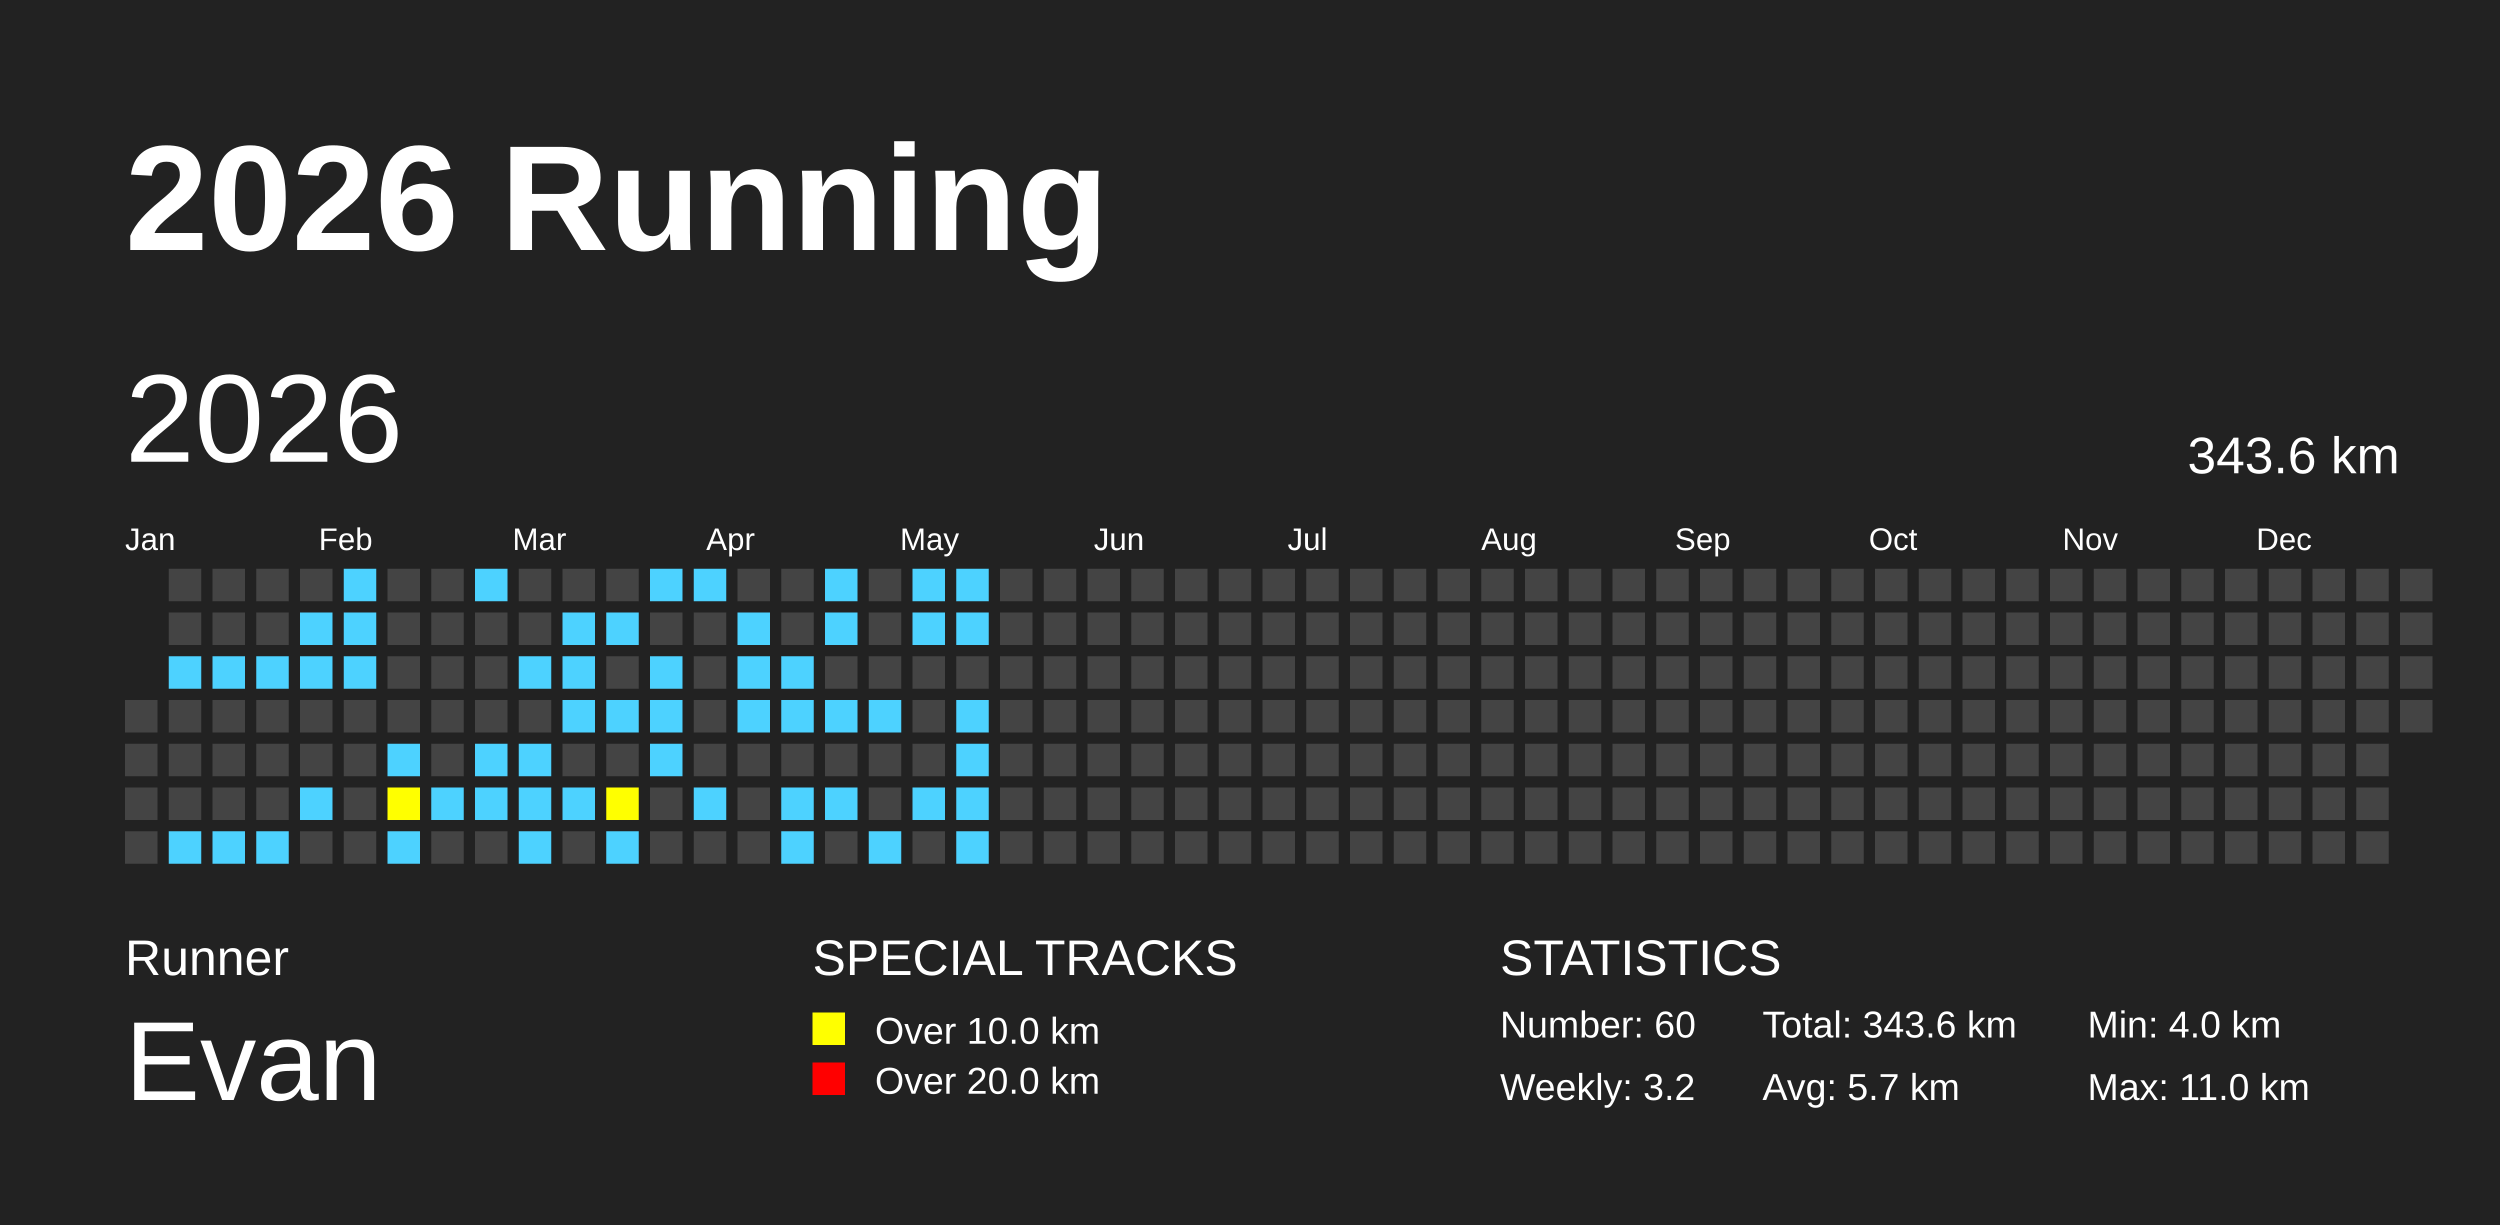
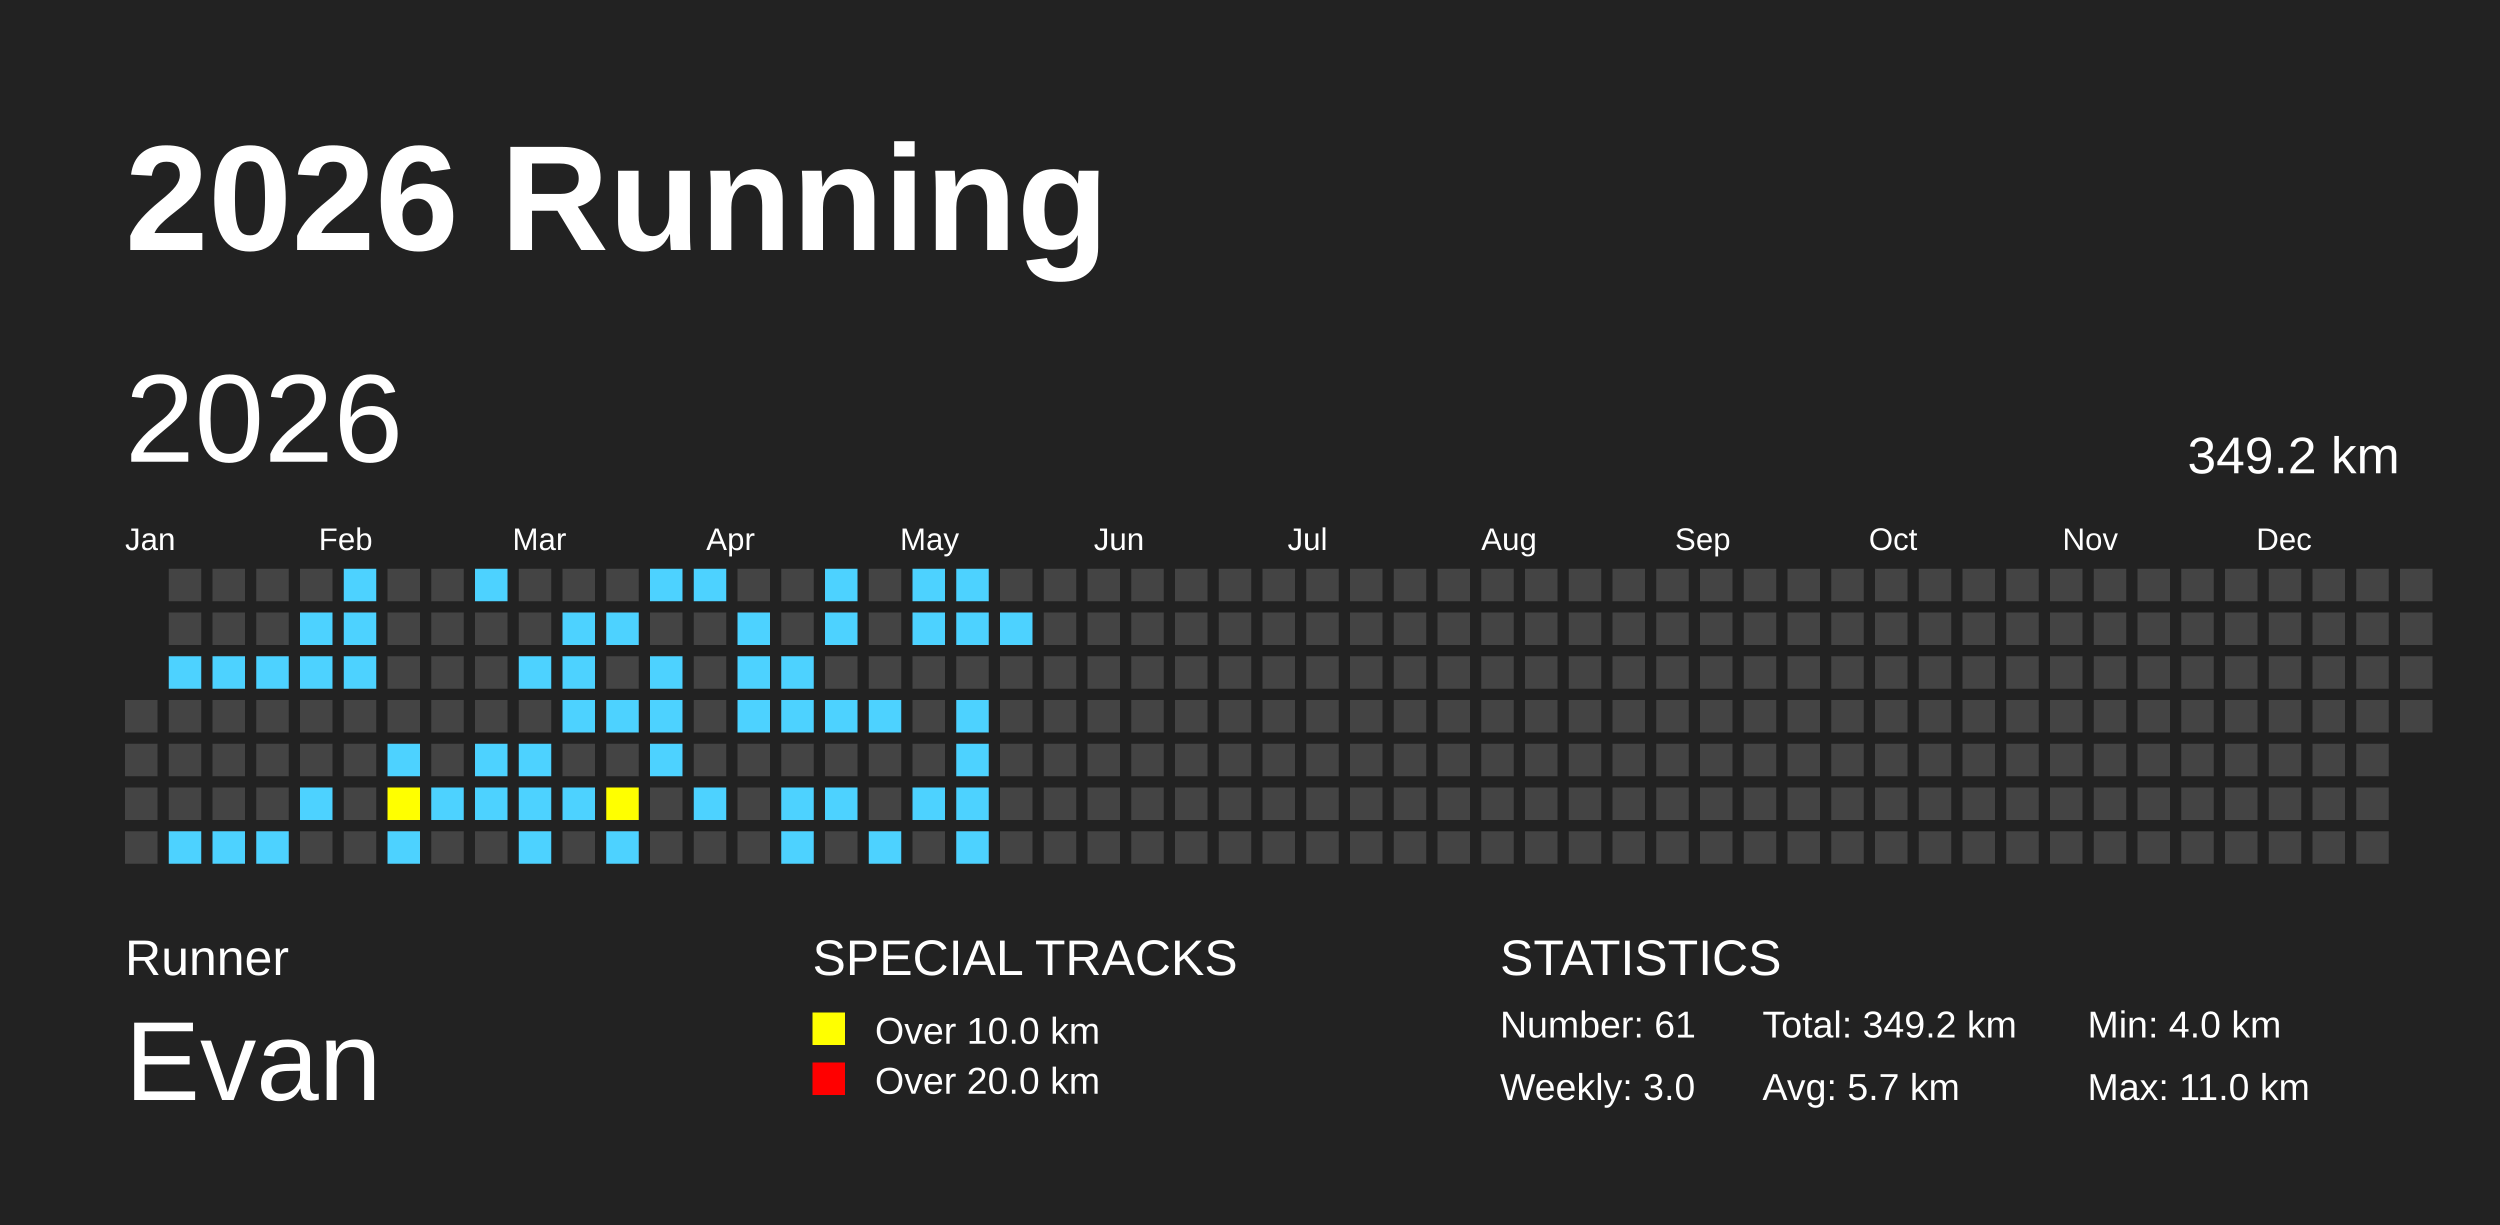
<svg xmlns="http://www.w3.org/2000/svg" baseProfile="full" height="98mm" version="1.1" viewBox="0,0,200,98" width="200mm">
  <defs />
  <rect fill="#222222" height="98" width="200" x="0" y="0" />
  <text fill="#FFFFFF" style="font-size:12px; font-family:Arial; font-weight:bold;" x="10" y="20">2026 Running</text>
  <text fill="#FFFFFF" style="font-size:4px; font-family:Arial" x="10" y="78">Runner</text>
  <text fill="#FFFFFF" style="font-size:9px; font-family:Arial" x="10" y="88">Evan</text>
  <text fill="#FFFFFF" style="font-size:4px; font-family:Arial" x="65" y="78">SPECIAL TRACKS</text>
  <rect fill="yellow" height="2.6" width="2.6" x="65" y="81" />
  <text fill="#FFFFFF" style="font-size:3px; font-family:Arial" x="70" y="83.5">Over 10.0 km</text>
  <rect fill="red" height="2.6" width="2.6" x="65" y="85" />
  <text fill="#FFFFFF" style="font-size:3px; font-family:Arial" x="70" y="87.5">Over 20.0 km</text>
  <text fill="#FFFFFF" style="font-size:4px; font-family:Arial" x="120" y="78">STATISTICS</text>
-   <text fill="#FFFFFF" style="font-size:3px; font-family:Arial" x="120" y="83">Number: 60</text>
-   <text fill="#FFFFFF" style="font-size:3px; font-family:Arial" x="120" y="88">Weekly: 3.2</text>
-   <text fill="#FFFFFF" style="font-size:3px; font-family:Arial" x="141" y="83">Total: 343.6 km</text>
+   <text fill="#FFFFFF" style="font-size:3px; font-family:Arial" x="120" y="83">Number: 61</text>
+   <text fill="#FFFFFF" style="font-size:3px; font-family:Arial" x="120" y="88">Weekly: 3.0</text>
+   <text fill="#FFFFFF" style="font-size:3px; font-family:Arial" x="141" y="83">Total: 349.2 km</text>
  <text fill="#FFFFFF" style="font-size:3px; font-family:Arial" x="141" y="88">Avg: 5.7 km</text>
  <text fill="#FFFFFF" style="font-size:3px; font-family:Arial" x="167" y="83">Min: 4.0 km</text>
  <text fill="#FFFFFF" style="font-size:3px; font-family:Arial" x="167" y="88">Max: 11.0 km</text>
  <text dominant-baseline="hanging" fill="#FFFFFF" style="font-size:10.0px; font-family:Arial;" x="10" y="30">2026</text>
-   <text dominant-baseline="hanging" fill="#FFFFFF" style="font-size:4.125px; font-family:Arial;" x="175" y="35">343.6 km</text>
+   <text dominant-baseline="hanging" fill="#FFFFFF" style="font-size:4.125px; font-family:Arial;" x="175" y="35">349.2 km</text>
  <text fill="#FFFFFF" style="font-size:2.5px; font-family:Arial" x="10.0" y="44">Jan</text>
  <text fill="#FFFFFF" style="font-size:2.5px; font-family:Arial" x="25.5" y="44">Feb</text>
  <text fill="#FFFFFF" style="font-size:2.5px; font-family:Arial" x="41.0" y="44">Mar</text>
  <text fill="#FFFFFF" style="font-size:2.5px; font-family:Arial" x="56.5" y="44">Apr</text>
  <text fill="#FFFFFF" style="font-size:2.5px; font-family:Arial" x="72.0" y="44">May</text>
  <text fill="#FFFFFF" style="font-size:2.5px; font-family:Arial" x="87.5" y="44">Jun</text>
  <text fill="#FFFFFF" style="font-size:2.5px; font-family:Arial" x="103.0" y="44">Jul</text>
  <text fill="#FFFFFF" style="font-size:2.5px; font-family:Arial" x="118.5" y="44">Aug</text>
  <text fill="#FFFFFF" style="font-size:2.5px; font-family:Arial" x="134.0" y="44">Sep</text>
  <text fill="#FFFFFF" style="font-size:2.5px; font-family:Arial" x="149.5" y="44">Oct</text>
  <text fill="#FFFFFF" style="font-size:2.5px; font-family:Arial" x="165.0" y="44">Nov</text>
  <text fill="#FFFFFF" style="font-size:2.5px; font-family:Arial" x="180.5" y="44">Dec</text>
  <rect fill="#444444" height="2.6" width="2.6" x="10.0" y="56.0" />
  <rect fill="#444444" height="2.6" width="2.6" x="10.0" y="59.5" />
  <rect fill="#444444" height="2.6" width="2.6" x="10.0" y="63.0" />
  <rect fill="#444444" height="2.6" width="2.6" x="10.0" y="66.5" />
  <rect fill="#444444" height="2.6" width="2.6" x="13.5" y="45.5" />
  <rect fill="#444444" height="2.6" width="2.6" x="13.5" y="49.0" />
  <rect fill="#4DD2FF" height="2.6" width="2.6" x="13.5" y="52.5" />
  <rect fill="#444444" height="2.6" width="2.6" x="13.5" y="56.0" />
  <rect fill="#444444" height="2.6" width="2.6" x="13.5" y="59.5" />
  <rect fill="#444444" height="2.6" width="2.6" x="13.5" y="63.0" />
  <rect fill="#4DD2FF" height="2.6" width="2.6" x="13.5" y="66.5" />
  <rect fill="#444444" height="2.6" width="2.6" x="17.0" y="45.5" />
  <rect fill="#444444" height="2.6" width="2.6" x="17.0" y="49.0" />
  <rect fill="#4DD2FF" height="2.6" width="2.6" x="17.0" y="52.5" />
  <rect fill="#444444" height="2.6" width="2.6" x="17.0" y="56.0" />
  <rect fill="#444444" height="2.6" width="2.6" x="17.0" y="59.5" />
  <rect fill="#444444" height="2.6" width="2.6" x="17.0" y="63.0" />
  <rect fill="#4DD2FF" height="2.6" width="2.6" x="17.0" y="66.5" />
  <rect fill="#444444" height="2.6" width="2.6" x="20.5" y="45.5" />
  <rect fill="#444444" height="2.6" width="2.6" x="20.5" y="49.0" />
  <rect fill="#4DD2FF" height="2.6" width="2.6" x="20.5" y="52.5" />
  <rect fill="#444444" height="2.6" width="2.6" x="20.5" y="56.0" />
  <rect fill="#444444" height="2.6" width="2.6" x="20.5" y="59.5" />
  <rect fill="#444444" height="2.6" width="2.6" x="20.5" y="63.0" />
  <rect fill="#4DD2FF" height="2.6" width="2.6" x="20.5" y="66.5" />
  <rect fill="#444444" height="2.6" width="2.6" x="24.0" y="45.5" />
  <rect fill="#4DD2FF" height="2.6" width="2.6" x="24.0" y="49.0" />
  <rect fill="#4DD2FF" height="2.6" width="2.6" x="24.0" y="52.5" />
  <rect fill="#444444" height="2.6" width="2.6" x="24.0" y="56.0" />
  <rect fill="#444444" height="2.6" width="2.6" x="24.0" y="59.5" />
  <rect fill="#4DD2FF" height="2.6" width="2.6" x="24.0" y="63.0" />
  <rect fill="#444444" height="2.6" width="2.6" x="24.0" y="66.5" />
  <rect fill="#4DD2FF" height="2.6" width="2.6" x="27.5" y="45.5" />
  <rect fill="#4DD2FF" height="2.6" width="2.6" x="27.5" y="49.0" />
  <rect fill="#4DD2FF" height="2.6" width="2.6" x="27.5" y="52.5" />
  <rect fill="#444444" height="2.6" width="2.6" x="27.5" y="56.0" />
  <rect fill="#444444" height="2.6" width="2.6" x="27.5" y="59.5" />
  <rect fill="#444444" height="2.6" width="2.6" x="27.5" y="63.0" />
  <rect fill="#444444" height="2.6" width="2.6" x="27.5" y="66.5" />
  <rect fill="#444444" height="2.6" width="2.6" x="31.0" y="45.5" />
  <rect fill="#444444" height="2.6" width="2.6" x="31.0" y="49.0" />
  <rect fill="#444444" height="2.6" width="2.6" x="31.0" y="52.5" />
  <rect fill="#444444" height="2.6" width="2.6" x="31.0" y="56.0" />
  <rect fill="#4DD2FF" height="2.6" width="2.6" x="31.0" y="59.5" />
  <rect fill="yellow" height="2.6" width="2.6" x="31.0" y="63.0" />
  <rect fill="#4DD2FF" height="2.6" width="2.6" x="31.0" y="66.5" />
  <rect fill="#444444" height="2.6" width="2.6" x="34.5" y="45.5" />
  <rect fill="#444444" height="2.6" width="2.6" x="34.5" y="49.0" />
  <rect fill="#444444" height="2.6" width="2.6" x="34.5" y="52.5" />
  <rect fill="#444444" height="2.6" width="2.6" x="34.5" y="56.0" />
  <rect fill="#444444" height="2.6" width="2.6" x="34.5" y="59.5" />
  <rect fill="#4DD2FF" height="2.6" width="2.6" x="34.5" y="63.0" />
  <rect fill="#444444" height="2.6" width="2.6" x="34.5" y="66.5" />
  <rect fill="#4DD2FF" height="2.6" width="2.6" x="38.0" y="45.5" />
  <rect fill="#444444" height="2.6" width="2.6" x="38.0" y="49.0" />
  <rect fill="#444444" height="2.6" width="2.6" x="38.0" y="52.5" />
  <rect fill="#444444" height="2.6" width="2.6" x="38.0" y="56.0" />
  <rect fill="#4DD2FF" height="2.6" width="2.6" x="38.0" y="59.5" />
  <rect fill="#4DD2FF" height="2.6" width="2.6" x="38.0" y="63.0" />
  <rect fill="#444444" height="2.6" width="2.6" x="38.0" y="66.5" />
  <rect fill="#444444" height="2.6" width="2.6" x="41.5" y="45.5" />
  <rect fill="#444444" height="2.6" width="2.6" x="41.5" y="49.0" />
  <rect fill="#4DD2FF" height="2.6" width="2.6" x="41.5" y="52.5" />
  <rect fill="#444444" height="2.6" width="2.6" x="41.5" y="56.0" />
  <rect fill="#4DD2FF" height="2.6" width="2.6" x="41.5" y="59.5" />
  <rect fill="#4DD2FF" height="2.6" width="2.6" x="41.5" y="63.0" />
  <rect fill="#4DD2FF" height="2.6" width="2.6" x="41.5" y="66.5" />
  <rect fill="#444444" height="2.6" width="2.6" x="45.0" y="45.5" />
  <rect fill="#4DD2FF" height="2.6" width="2.6" x="45.0" y="49.0" />
  <rect fill="#4DD2FF" height="2.6" width="2.6" x="45.0" y="52.5" />
  <rect fill="#4DD2FF" height="2.6" width="2.6" x="45.0" y="56.0" />
  <rect fill="#444444" height="2.6" width="2.6" x="45.0" y="59.5" />
  <rect fill="#4DD2FF" height="2.6" width="2.6" x="45.0" y="63.0" />
  <rect fill="#444444" height="2.6" width="2.6" x="45.0" y="66.5" />
  <rect fill="#444444" height="2.6" width="2.6" x="48.5" y="45.5" />
  <rect fill="#4DD2FF" height="2.6" width="2.6" x="48.5" y="49.0" />
  <rect fill="#444444" height="2.6" width="2.6" x="48.5" y="52.5" />
  <rect fill="#4DD2FF" height="2.6" width="2.6" x="48.5" y="56.0" />
  <rect fill="#444444" height="2.6" width="2.6" x="48.5" y="59.5" />
  <rect fill="yellow" height="2.6" width="2.6" x="48.5" y="63.0" />
  <rect fill="#4DD2FF" height="2.6" width="2.6" x="48.5" y="66.5" />
  <rect fill="#4DD2FF" height="2.6" width="2.6" x="52.0" y="45.5" />
  <rect fill="#444444" height="2.6" width="2.6" x="52.0" y="49.0" />
  <rect fill="#4DD2FF" height="2.6" width="2.6" x="52.0" y="52.5" />
  <rect fill="#4DD2FF" height="2.6" width="2.6" x="52.0" y="56.0" />
  <rect fill="#4DD2FF" height="2.6" width="2.6" x="52.0" y="59.5" />
  <rect fill="#444444" height="2.6" width="2.6" x="52.0" y="63.0" />
  <rect fill="#444444" height="2.6" width="2.6" x="52.0" y="66.5" />
  <rect fill="#4DD2FF" height="2.6" width="2.6" x="55.5" y="45.5" />
  <rect fill="#444444" height="2.6" width="2.6" x="55.5" y="49.0" />
  <rect fill="#444444" height="2.6" width="2.6" x="55.5" y="52.5" />
  <rect fill="#444444" height="2.6" width="2.6" x="55.5" y="56.0" />
  <rect fill="#444444" height="2.6" width="2.6" x="55.5" y="59.5" />
  <rect fill="#4DD2FF" height="2.6" width="2.6" x="55.5" y="63.0" />
  <rect fill="#444444" height="2.6" width="2.6" x="55.5" y="66.5" />
  <rect fill="#444444" height="2.6" width="2.6" x="59.0" y="45.5" />
  <rect fill="#4DD2FF" height="2.6" width="2.6" x="59.0" y="49.0" />
  <rect fill="#4DD2FF" height="2.6" width="2.6" x="59.0" y="52.5" />
  <rect fill="#4DD2FF" height="2.6" width="2.6" x="59.0" y="56.0" />
  <rect fill="#444444" height="2.6" width="2.6" x="59.0" y="59.5" />
  <rect fill="#444444" height="2.6" width="2.6" x="59.0" y="63.0" />
  <rect fill="#444444" height="2.6" width="2.6" x="59.0" y="66.5" />
  <rect fill="#444444" height="2.6" width="2.6" x="62.5" y="45.5" />
  <rect fill="#444444" height="2.6" width="2.6" x="62.5" y="49.0" />
  <rect fill="#4DD2FF" height="2.6" width="2.6" x="62.5" y="52.5" />
  <rect fill="#4DD2FF" height="2.6" width="2.6" x="62.5" y="56.0" />
  <rect fill="#444444" height="2.6" width="2.6" x="62.5" y="59.5" />
  <rect fill="#4DD2FF" height="2.6" width="2.6" x="62.5" y="63.0" />
  <rect fill="#4DD2FF" height="2.6" width="2.6" x="62.5" y="66.5" />
  <rect fill="#4DD2FF" height="2.6" width="2.6" x="66.0" y="45.5" />
  <rect fill="#4DD2FF" height="2.6" width="2.6" x="66.0" y="49.0" />
  <rect fill="#444444" height="2.6" width="2.6" x="66.0" y="52.5" />
  <rect fill="#4DD2FF" height="2.6" width="2.6" x="66.0" y="56.0" />
  <rect fill="#444444" height="2.6" width="2.6" x="66.0" y="59.5" />
  <rect fill="#4DD2FF" height="2.6" width="2.6" x="66.0" y="63.0" />
  <rect fill="#444444" height="2.6" width="2.6" x="66.0" y="66.5" />
  <rect fill="#444444" height="2.6" width="2.6" x="69.5" y="45.5" />
  <rect fill="#444444" height="2.6" width="2.6" x="69.5" y="49.0" />
  <rect fill="#444444" height="2.6" width="2.6" x="69.5" y="52.5" />
  <rect fill="#4DD2FF" height="2.6" width="2.6" x="69.5" y="56.0" />
  <rect fill="#444444" height="2.6" width="2.6" x="69.5" y="59.5" />
  <rect fill="#444444" height="2.6" width="2.6" x="69.5" y="63.0" />
  <rect fill="#4DD2FF" height="2.6" width="2.6" x="69.5" y="66.5" />
  <rect fill="#4DD2FF" height="2.6" width="2.6" x="73.0" y="45.5" />
  <rect fill="#4DD2FF" height="2.6" width="2.6" x="73.0" y="49.0" />
  <rect fill="#444444" height="2.6" width="2.6" x="73.0" y="52.5" />
  <rect fill="#444444" height="2.6" width="2.6" x="73.0" y="56.0" />
  <rect fill="#444444" height="2.6" width="2.6" x="73.0" y="59.5" />
  <rect fill="#4DD2FF" height="2.6" width="2.6" x="73.0" y="63.0" />
  <rect fill="#444444" height="2.6" width="2.6" x="73.0" y="66.5" />
  <rect fill="#4DD2FF" height="2.6" width="2.6" x="76.5" y="45.5" />
  <rect fill="#4DD2FF" height="2.6" width="2.6" x="76.5" y="49.0" />
  <rect fill="#444444" height="2.6" width="2.6" x="76.5" y="52.5" />
  <rect fill="#4DD2FF" height="2.6" width="2.6" x="76.5" y="56.0" />
  <rect fill="#4DD2FF" height="2.6" width="2.6" x="76.5" y="59.5" />
  <rect fill="#4DD2FF" height="2.6" width="2.6" x="76.5" y="63.0" />
  <rect fill="#4DD2FF" height="2.6" width="2.6" x="76.5" y="66.5" />
  <rect fill="#444444" height="2.6" width="2.6" x="80.0" y="45.5" />
-   <rect fill="#444444" height="2.6" width="2.6" x="80.0" y="49.0" />
+   <rect fill="#4DD2FF" height="2.6" width="2.6" x="80.0" y="49.0" />
  <rect fill="#444444" height="2.6" width="2.6" x="80.0" y="52.5" />
  <rect fill="#444444" height="2.6" width="2.6" x="80.0" y="56.0" />
  <rect fill="#444444" height="2.6" width="2.6" x="80.0" y="59.5" />
  <rect fill="#444444" height="2.6" width="2.6" x="80.0" y="63.0" />
  <rect fill="#444444" height="2.6" width="2.6" x="80.0" y="66.5" />
  <rect fill="#444444" height="2.6" width="2.6" x="83.5" y="45.5" />
  <rect fill="#444444" height="2.6" width="2.6" x="83.5" y="49.0" />
  <rect fill="#444444" height="2.6" width="2.6" x="83.5" y="52.5" />
  <rect fill="#444444" height="2.6" width="2.6" x="83.5" y="56.0" />
  <rect fill="#444444" height="2.6" width="2.6" x="83.5" y="59.5" />
  <rect fill="#444444" height="2.6" width="2.6" x="83.5" y="63.0" />
  <rect fill="#444444" height="2.6" width="2.6" x="83.5" y="66.5" />
  <rect fill="#444444" height="2.6" width="2.6" x="87.0" y="45.5" />
  <rect fill="#444444" height="2.6" width="2.6" x="87.0" y="49.0" />
  <rect fill="#444444" height="2.6" width="2.6" x="87.0" y="52.5" />
  <rect fill="#444444" height="2.6" width="2.6" x="87.0" y="56.0" />
  <rect fill="#444444" height="2.6" width="2.6" x="87.0" y="59.5" />
  <rect fill="#444444" height="2.6" width="2.6" x="87.0" y="63.0" />
  <rect fill="#444444" height="2.6" width="2.6" x="87.0" y="66.5" />
  <rect fill="#444444" height="2.6" width="2.6" x="90.5" y="45.5" />
  <rect fill="#444444" height="2.6" width="2.6" x="90.5" y="49.0" />
  <rect fill="#444444" height="2.6" width="2.6" x="90.5" y="52.5" />
  <rect fill="#444444" height="2.6" width="2.6" x="90.5" y="56.0" />
  <rect fill="#444444" height="2.6" width="2.6" x="90.5" y="59.5" />
  <rect fill="#444444" height="2.6" width="2.6" x="90.5" y="63.0" />
  <rect fill="#444444" height="2.6" width="2.6" x="90.5" y="66.5" />
  <rect fill="#444444" height="2.6" width="2.6" x="94.0" y="45.5" />
  <rect fill="#444444" height="2.6" width="2.6" x="94.0" y="49.0" />
  <rect fill="#444444" height="2.6" width="2.6" x="94.0" y="52.5" />
  <rect fill="#444444" height="2.6" width="2.6" x="94.0" y="56.0" />
  <rect fill="#444444" height="2.6" width="2.6" x="94.0" y="59.5" />
  <rect fill="#444444" height="2.6" width="2.6" x="94.0" y="63.0" />
  <rect fill="#444444" height="2.6" width="2.6" x="94.0" y="66.5" />
  <rect fill="#444444" height="2.6" width="2.6" x="97.5" y="45.5" />
  <rect fill="#444444" height="2.6" width="2.6" x="97.5" y="49.0" />
  <rect fill="#444444" height="2.6" width="2.6" x="97.5" y="52.5" />
  <rect fill="#444444" height="2.6" width="2.6" x="97.5" y="56.0" />
  <rect fill="#444444" height="2.6" width="2.6" x="97.5" y="59.5" />
  <rect fill="#444444" height="2.6" width="2.6" x="97.5" y="63.0" />
  <rect fill="#444444" height="2.6" width="2.6" x="97.5" y="66.5" />
  <rect fill="#444444" height="2.6" width="2.6" x="101.0" y="45.5" />
  <rect fill="#444444" height="2.6" width="2.6" x="101.0" y="49.0" />
  <rect fill="#444444" height="2.6" width="2.6" x="101.0" y="52.5" />
  <rect fill="#444444" height="2.6" width="2.6" x="101.0" y="56.0" />
  <rect fill="#444444" height="2.6" width="2.6" x="101.0" y="59.5" />
  <rect fill="#444444" height="2.6" width="2.6" x="101.0" y="63.0" />
  <rect fill="#444444" height="2.6" width="2.6" x="101.0" y="66.5" />
  <rect fill="#444444" height="2.6" width="2.6" x="104.5" y="45.5" />
  <rect fill="#444444" height="2.6" width="2.6" x="104.5" y="49.0" />
  <rect fill="#444444" height="2.6" width="2.6" x="104.5" y="52.5" />
  <rect fill="#444444" height="2.6" width="2.6" x="104.5" y="56.0" />
  <rect fill="#444444" height="2.6" width="2.6" x="104.5" y="59.5" />
  <rect fill="#444444" height="2.6" width="2.6" x="104.5" y="63.0" />
  <rect fill="#444444" height="2.6" width="2.6" x="104.5" y="66.5" />
  <rect fill="#444444" height="2.6" width="2.6" x="108.0" y="45.5" />
  <rect fill="#444444" height="2.6" width="2.6" x="108.0" y="49.0" />
  <rect fill="#444444" height="2.6" width="2.6" x="108.0" y="52.5" />
  <rect fill="#444444" height="2.6" width="2.6" x="108.0" y="56.0" />
  <rect fill="#444444" height="2.6" width="2.6" x="108.0" y="59.5" />
  <rect fill="#444444" height="2.6" width="2.6" x="108.0" y="63.0" />
  <rect fill="#444444" height="2.6" width="2.6" x="108.0" y="66.5" />
  <rect fill="#444444" height="2.6" width="2.6" x="111.5" y="45.5" />
  <rect fill="#444444" height="2.6" width="2.6" x="111.5" y="49.0" />
  <rect fill="#444444" height="2.6" width="2.6" x="111.5" y="52.5" />
  <rect fill="#444444" height="2.6" width="2.6" x="111.5" y="56.0" />
  <rect fill="#444444" height="2.6" width="2.6" x="111.5" y="59.5" />
  <rect fill="#444444" height="2.6" width="2.6" x="111.5" y="63.0" />
  <rect fill="#444444" height="2.6" width="2.6" x="111.5" y="66.5" />
  <rect fill="#444444" height="2.6" width="2.6" x="115.0" y="45.5" />
  <rect fill="#444444" height="2.6" width="2.6" x="115.0" y="49.0" />
  <rect fill="#444444" height="2.6" width="2.6" x="115.0" y="52.5" />
  <rect fill="#444444" height="2.6" width="2.6" x="115.0" y="56.0" />
  <rect fill="#444444" height="2.6" width="2.6" x="115.0" y="59.5" />
  <rect fill="#444444" height="2.6" width="2.6" x="115.0" y="63.0" />
  <rect fill="#444444" height="2.6" width="2.6" x="115.0" y="66.5" />
  <rect fill="#444444" height="2.6" width="2.6" x="118.5" y="45.5" />
  <rect fill="#444444" height="2.6" width="2.6" x="118.5" y="49.0" />
  <rect fill="#444444" height="2.6" width="2.6" x="118.5" y="52.5" />
  <rect fill="#444444" height="2.6" width="2.6" x="118.5" y="56.0" />
  <rect fill="#444444" height="2.6" width="2.6" x="118.5" y="59.5" />
  <rect fill="#444444" height="2.6" width="2.6" x="118.5" y="63.0" />
  <rect fill="#444444" height="2.6" width="2.6" x="118.5" y="66.5" />
  <rect fill="#444444" height="2.6" width="2.6" x="122.0" y="45.5" />
  <rect fill="#444444" height="2.6" width="2.6" x="122.0" y="49.0" />
  <rect fill="#444444" height="2.6" width="2.6" x="122.0" y="52.5" />
  <rect fill="#444444" height="2.6" width="2.6" x="122.0" y="56.0" />
  <rect fill="#444444" height="2.6" width="2.6" x="122.0" y="59.5" />
  <rect fill="#444444" height="2.6" width="2.6" x="122.0" y="63.0" />
  <rect fill="#444444" height="2.6" width="2.6" x="122.0" y="66.5" />
  <rect fill="#444444" height="2.6" width="2.6" x="125.5" y="45.5" />
  <rect fill="#444444" height="2.6" width="2.6" x="125.5" y="49.0" />
  <rect fill="#444444" height="2.6" width="2.6" x="125.5" y="52.5" />
  <rect fill="#444444" height="2.6" width="2.6" x="125.5" y="56.0" />
  <rect fill="#444444" height="2.6" width="2.6" x="125.5" y="59.5" />
  <rect fill="#444444" height="2.6" width="2.6" x="125.5" y="63.0" />
  <rect fill="#444444" height="2.6" width="2.6" x="125.5" y="66.5" />
  <rect fill="#444444" height="2.6" width="2.6" x="129.0" y="45.5" />
  <rect fill="#444444" height="2.6" width="2.6" x="129.0" y="49.0" />
  <rect fill="#444444" height="2.6" width="2.6" x="129.0" y="52.5" />
  <rect fill="#444444" height="2.6" width="2.6" x="129.0" y="56.0" />
  <rect fill="#444444" height="2.6" width="2.6" x="129.0" y="59.5" />
  <rect fill="#444444" height="2.6" width="2.6" x="129.0" y="63.0" />
  <rect fill="#444444" height="2.6" width="2.6" x="129.0" y="66.5" />
  <rect fill="#444444" height="2.6" width="2.6" x="132.5" y="45.5" />
  <rect fill="#444444" height="2.6" width="2.6" x="132.5" y="49.0" />
  <rect fill="#444444" height="2.6" width="2.6" x="132.5" y="52.5" />
  <rect fill="#444444" height="2.6" width="2.6" x="132.5" y="56.0" />
  <rect fill="#444444" height="2.6" width="2.6" x="132.5" y="59.5" />
  <rect fill="#444444" height="2.6" width="2.6" x="132.5" y="63.0" />
  <rect fill="#444444" height="2.6" width="2.6" x="132.5" y="66.5" />
  <rect fill="#444444" height="2.6" width="2.6" x="136.0" y="45.5" />
  <rect fill="#444444" height="2.6" width="2.6" x="136.0" y="49.0" />
  <rect fill="#444444" height="2.6" width="2.6" x="136.0" y="52.5" />
  <rect fill="#444444" height="2.6" width="2.6" x="136.0" y="56.0" />
  <rect fill="#444444" height="2.6" width="2.6" x="136.0" y="59.5" />
  <rect fill="#444444" height="2.6" width="2.6" x="136.0" y="63.0" />
  <rect fill="#444444" height="2.6" width="2.6" x="136.0" y="66.5" />
  <rect fill="#444444" height="2.6" width="2.6" x="139.5" y="45.5" />
  <rect fill="#444444" height="2.6" width="2.6" x="139.5" y="49.0" />
  <rect fill="#444444" height="2.6" width="2.6" x="139.5" y="52.5" />
  <rect fill="#444444" height="2.6" width="2.6" x="139.5" y="56.0" />
  <rect fill="#444444" height="2.6" width="2.6" x="139.5" y="59.5" />
  <rect fill="#444444" height="2.6" width="2.6" x="139.5" y="63.0" />
  <rect fill="#444444" height="2.6" width="2.6" x="139.5" y="66.5" />
  <rect fill="#444444" height="2.6" width="2.6" x="143.0" y="45.5" />
  <rect fill="#444444" height="2.6" width="2.6" x="143.0" y="49.0" />
  <rect fill="#444444" height="2.6" width="2.6" x="143.0" y="52.5" />
  <rect fill="#444444" height="2.6" width="2.6" x="143.0" y="56.0" />
  <rect fill="#444444" height="2.6" width="2.6" x="143.0" y="59.5" />
  <rect fill="#444444" height="2.6" width="2.6" x="143.0" y="63.0" />
  <rect fill="#444444" height="2.6" width="2.6" x="143.0" y="66.5" />
  <rect fill="#444444" height="2.6" width="2.6" x="146.5" y="45.5" />
  <rect fill="#444444" height="2.6" width="2.6" x="146.5" y="49.0" />
  <rect fill="#444444" height="2.6" width="2.6" x="146.5" y="52.5" />
  <rect fill="#444444" height="2.6" width="2.6" x="146.5" y="56.0" />
  <rect fill="#444444" height="2.6" width="2.6" x="146.5" y="59.5" />
  <rect fill="#444444" height="2.6" width="2.6" x="146.5" y="63.0" />
  <rect fill="#444444" height="2.6" width="2.6" x="146.5" y="66.5" />
  <rect fill="#444444" height="2.6" width="2.6" x="150.0" y="45.5" />
  <rect fill="#444444" height="2.6" width="2.6" x="150.0" y="49.0" />
  <rect fill="#444444" height="2.6" width="2.6" x="150.0" y="52.5" />
  <rect fill="#444444" height="2.6" width="2.6" x="150.0" y="56.0" />
  <rect fill="#444444" height="2.6" width="2.6" x="150.0" y="59.5" />
  <rect fill="#444444" height="2.6" width="2.6" x="150.0" y="63.0" />
  <rect fill="#444444" height="2.6" width="2.6" x="150.0" y="66.5" />
  <rect fill="#444444" height="2.6" width="2.6" x="153.5" y="45.5" />
  <rect fill="#444444" height="2.6" width="2.6" x="153.5" y="49.0" />
  <rect fill="#444444" height="2.6" width="2.6" x="153.5" y="52.5" />
  <rect fill="#444444" height="2.6" width="2.6" x="153.5" y="56.0" />
  <rect fill="#444444" height="2.6" width="2.6" x="153.5" y="59.5" />
  <rect fill="#444444" height="2.6" width="2.6" x="153.5" y="63.0" />
  <rect fill="#444444" height="2.6" width="2.6" x="153.5" y="66.5" />
  <rect fill="#444444" height="2.6" width="2.6" x="157.0" y="45.5" />
  <rect fill="#444444" height="2.6" width="2.6" x="157.0" y="49.0" />
  <rect fill="#444444" height="2.6" width="2.6" x="157.0" y="52.5" />
  <rect fill="#444444" height="2.6" width="2.6" x="157.0" y="56.0" />
  <rect fill="#444444" height="2.6" width="2.6" x="157.0" y="59.5" />
  <rect fill="#444444" height="2.6" width="2.6" x="157.0" y="63.0" />
  <rect fill="#444444" height="2.6" width="2.6" x="157.0" y="66.5" />
  <rect fill="#444444" height="2.6" width="2.6" x="160.5" y="45.5" />
  <rect fill="#444444" height="2.6" width="2.6" x="160.5" y="49.0" />
  <rect fill="#444444" height="2.6" width="2.6" x="160.5" y="52.5" />
  <rect fill="#444444" height="2.6" width="2.6" x="160.5" y="56.0" />
  <rect fill="#444444" height="2.6" width="2.6" x="160.5" y="59.5" />
  <rect fill="#444444" height="2.6" width="2.6" x="160.5" y="63.0" />
  <rect fill="#444444" height="2.6" width="2.6" x="160.5" y="66.5" />
  <rect fill="#444444" height="2.6" width="2.6" x="164.0" y="45.5" />
  <rect fill="#444444" height="2.6" width="2.6" x="164.0" y="49.0" />
  <rect fill="#444444" height="2.6" width="2.6" x="164.0" y="52.5" />
  <rect fill="#444444" height="2.6" width="2.6" x="164.0" y="56.0" />
  <rect fill="#444444" height="2.6" width="2.6" x="164.0" y="59.5" />
  <rect fill="#444444" height="2.6" width="2.6" x="164.0" y="63.0" />
  <rect fill="#444444" height="2.6" width="2.6" x="164.0" y="66.5" />
  <rect fill="#444444" height="2.6" width="2.6" x="167.5" y="45.5" />
  <rect fill="#444444" height="2.6" width="2.6" x="167.5" y="49.0" />
  <rect fill="#444444" height="2.6" width="2.6" x="167.5" y="52.5" />
  <rect fill="#444444" height="2.6" width="2.6" x="167.5" y="56.0" />
  <rect fill="#444444" height="2.6" width="2.6" x="167.5" y="59.5" />
  <rect fill="#444444" height="2.6" width="2.6" x="167.5" y="63.0" />
  <rect fill="#444444" height="2.6" width="2.6" x="167.5" y="66.5" />
  <rect fill="#444444" height="2.6" width="2.6" x="171.0" y="45.5" />
  <rect fill="#444444" height="2.6" width="2.6" x="171.0" y="49.0" />
  <rect fill="#444444" height="2.6" width="2.6" x="171.0" y="52.5" />
  <rect fill="#444444" height="2.6" width="2.6" x="171.0" y="56.0" />
  <rect fill="#444444" height="2.6" width="2.6" x="171.0" y="59.5" />
  <rect fill="#444444" height="2.6" width="2.6" x="171.0" y="63.0" />
  <rect fill="#444444" height="2.6" width="2.6" x="171.0" y="66.5" />
  <rect fill="#444444" height="2.6" width="2.6" x="174.5" y="45.5" />
  <rect fill="#444444" height="2.6" width="2.6" x="174.5" y="49.0" />
  <rect fill="#444444" height="2.6" width="2.6" x="174.5" y="52.5" />
  <rect fill="#444444" height="2.6" width="2.6" x="174.5" y="56.0" />
  <rect fill="#444444" height="2.6" width="2.6" x="174.5" y="59.5" />
  <rect fill="#444444" height="2.6" width="2.6" x="174.5" y="63.0" />
  <rect fill="#444444" height="2.6" width="2.6" x="174.5" y="66.5" />
  <rect fill="#444444" height="2.6" width="2.6" x="178.0" y="45.5" />
  <rect fill="#444444" height="2.6" width="2.6" x="178.0" y="49.0" />
  <rect fill="#444444" height="2.6" width="2.6" x="178.0" y="52.5" />
  <rect fill="#444444" height="2.6" width="2.6" x="178.0" y="56.0" />
  <rect fill="#444444" height="2.6" width="2.6" x="178.0" y="59.5" />
  <rect fill="#444444" height="2.6" width="2.6" x="178.0" y="63.0" />
  <rect fill="#444444" height="2.6" width="2.6" x="178.0" y="66.5" />
  <rect fill="#444444" height="2.6" width="2.6" x="181.5" y="45.5" />
  <rect fill="#444444" height="2.6" width="2.6" x="181.5" y="49.0" />
  <rect fill="#444444" height="2.6" width="2.6" x="181.5" y="52.5" />
  <rect fill="#444444" height="2.6" width="2.6" x="181.5" y="56.0" />
  <rect fill="#444444" height="2.6" width="2.6" x="181.5" y="59.5" />
  <rect fill="#444444" height="2.6" width="2.6" x="181.5" y="63.0" />
  <rect fill="#444444" height="2.6" width="2.6" x="181.5" y="66.5" />
  <rect fill="#444444" height="2.6" width="2.6" x="185.0" y="45.5" />
  <rect fill="#444444" height="2.6" width="2.6" x="185.0" y="49.0" />
  <rect fill="#444444" height="2.6" width="2.6" x="185.0" y="52.5" />
  <rect fill="#444444" height="2.6" width="2.6" x="185.0" y="56.0" />
  <rect fill="#444444" height="2.6" width="2.6" x="185.0" y="59.5" />
  <rect fill="#444444" height="2.6" width="2.6" x="185.0" y="63.0" />
  <rect fill="#444444" height="2.6" width="2.6" x="185.0" y="66.5" />
  <rect fill="#444444" height="2.6" width="2.6" x="188.5" y="45.5" />
  <rect fill="#444444" height="2.6" width="2.6" x="188.5" y="49.0" />
  <rect fill="#444444" height="2.6" width="2.6" x="188.5" y="52.5" />
  <rect fill="#444444" height="2.6" width="2.6" x="188.5" y="56.0" />
  <rect fill="#444444" height="2.6" width="2.6" x="188.5" y="59.5" />
  <rect fill="#444444" height="2.6" width="2.6" x="188.5" y="63.0" />
  <rect fill="#444444" height="2.6" width="2.6" x="188.5" y="66.5" />
  <rect fill="#444444" height="2.6" width="2.6" x="192.0" y="45.5" />
  <rect fill="#444444" height="2.6" width="2.6" x="192.0" y="49.0" />
  <rect fill="#444444" height="2.6" width="2.6" x="192.0" y="52.5" />
  <rect fill="#444444" height="2.6" width="2.6" x="192.0" y="56.0" />
</svg>
